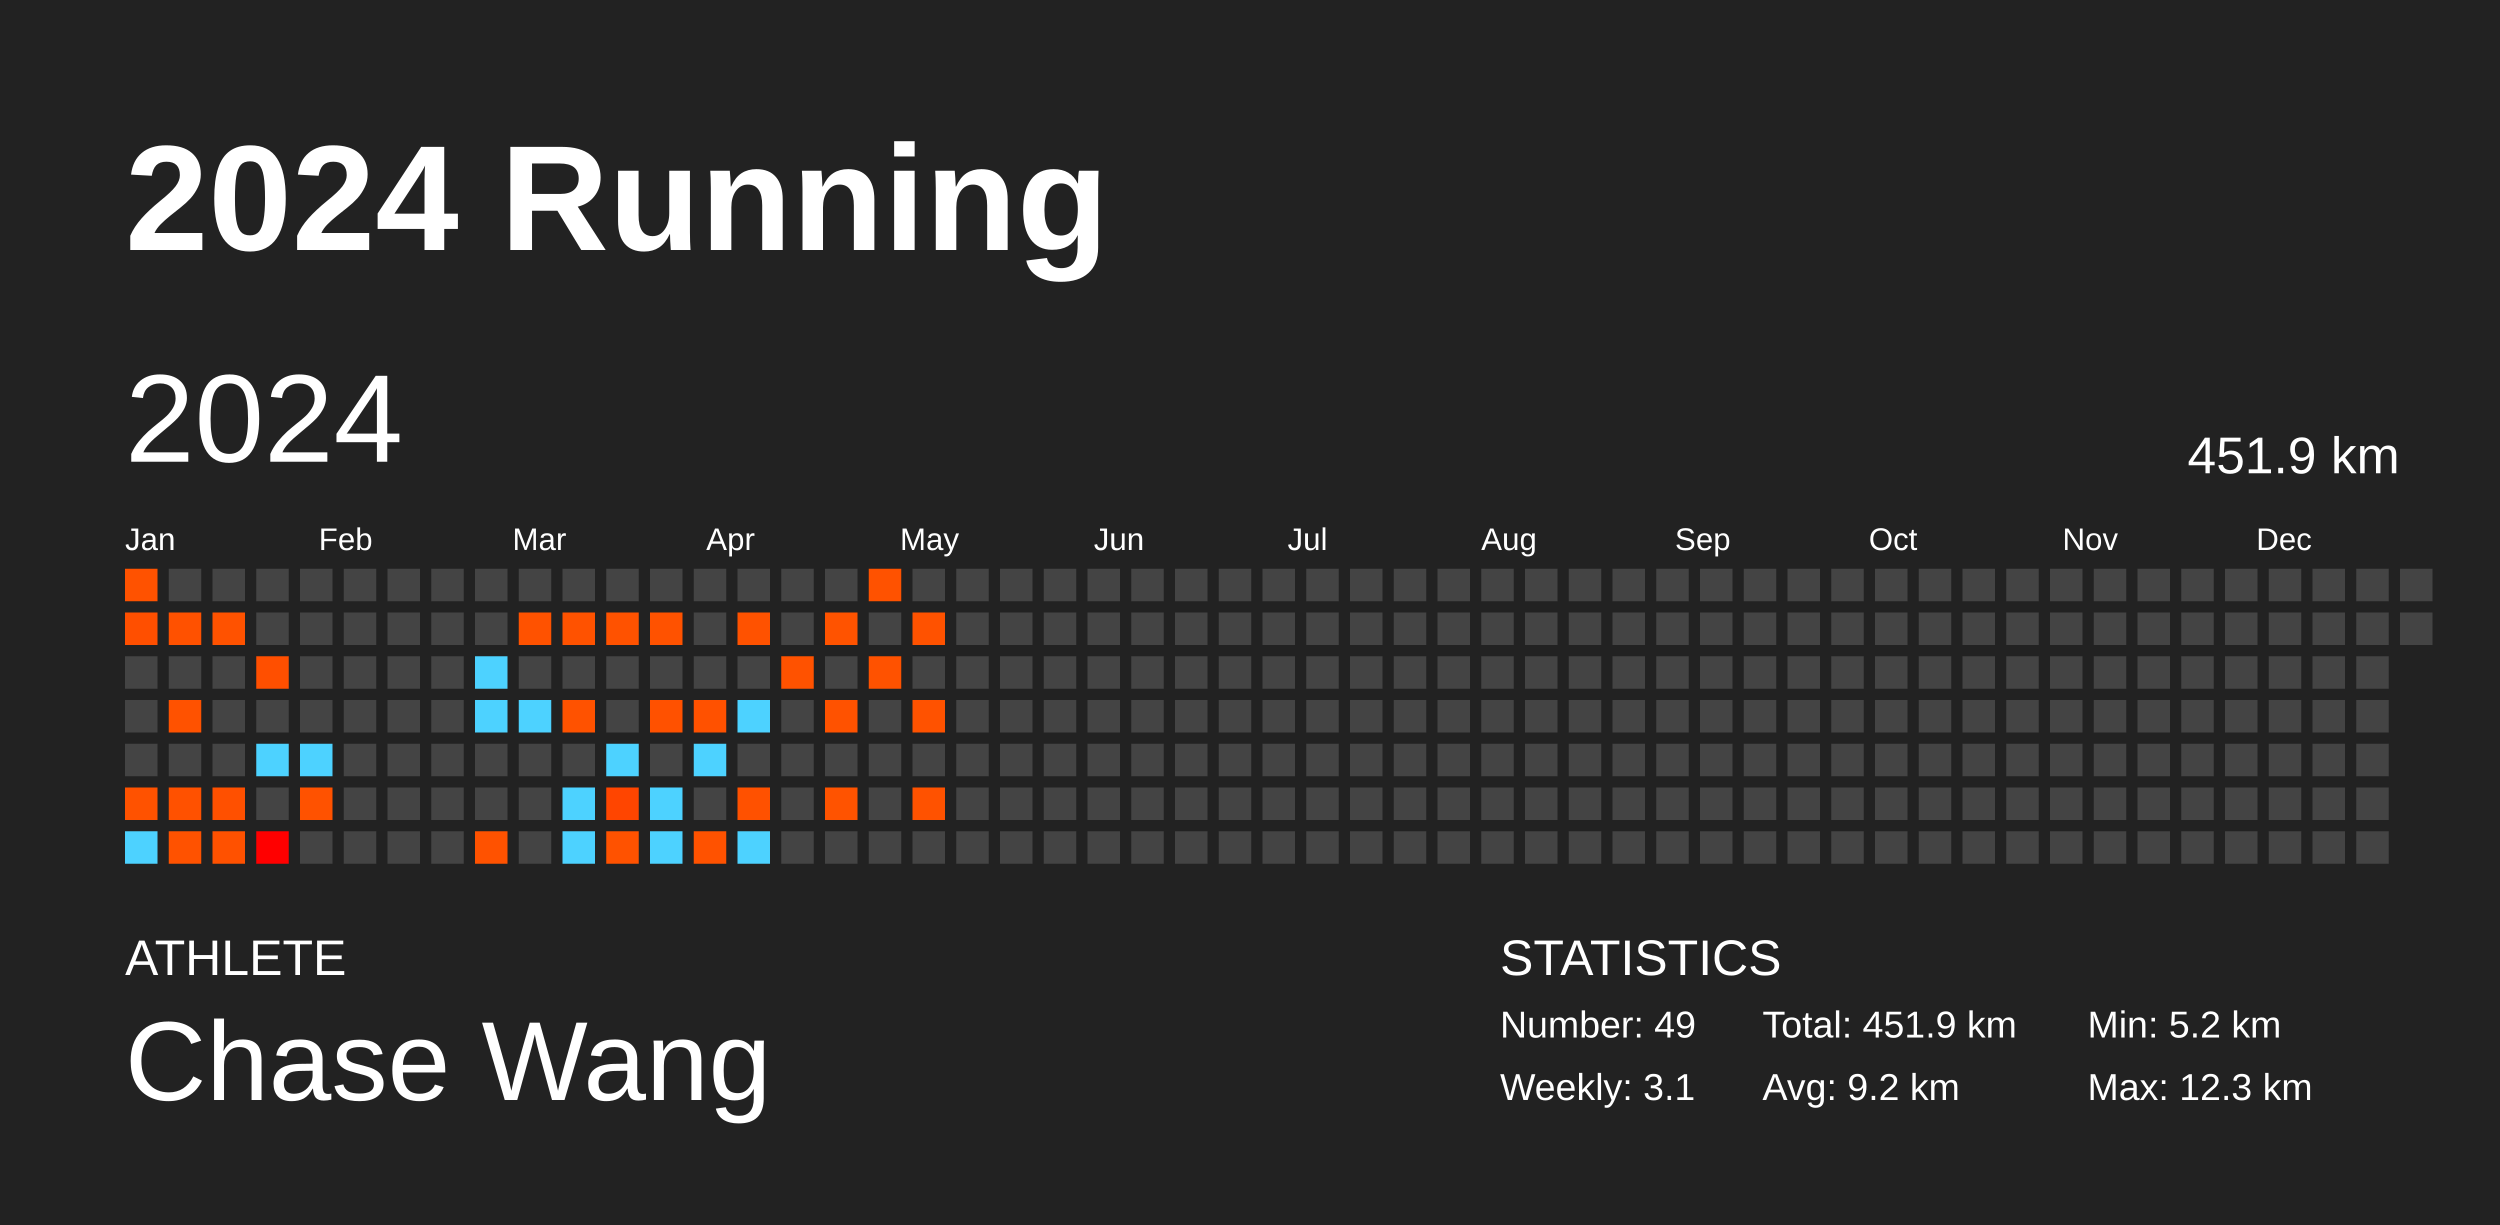
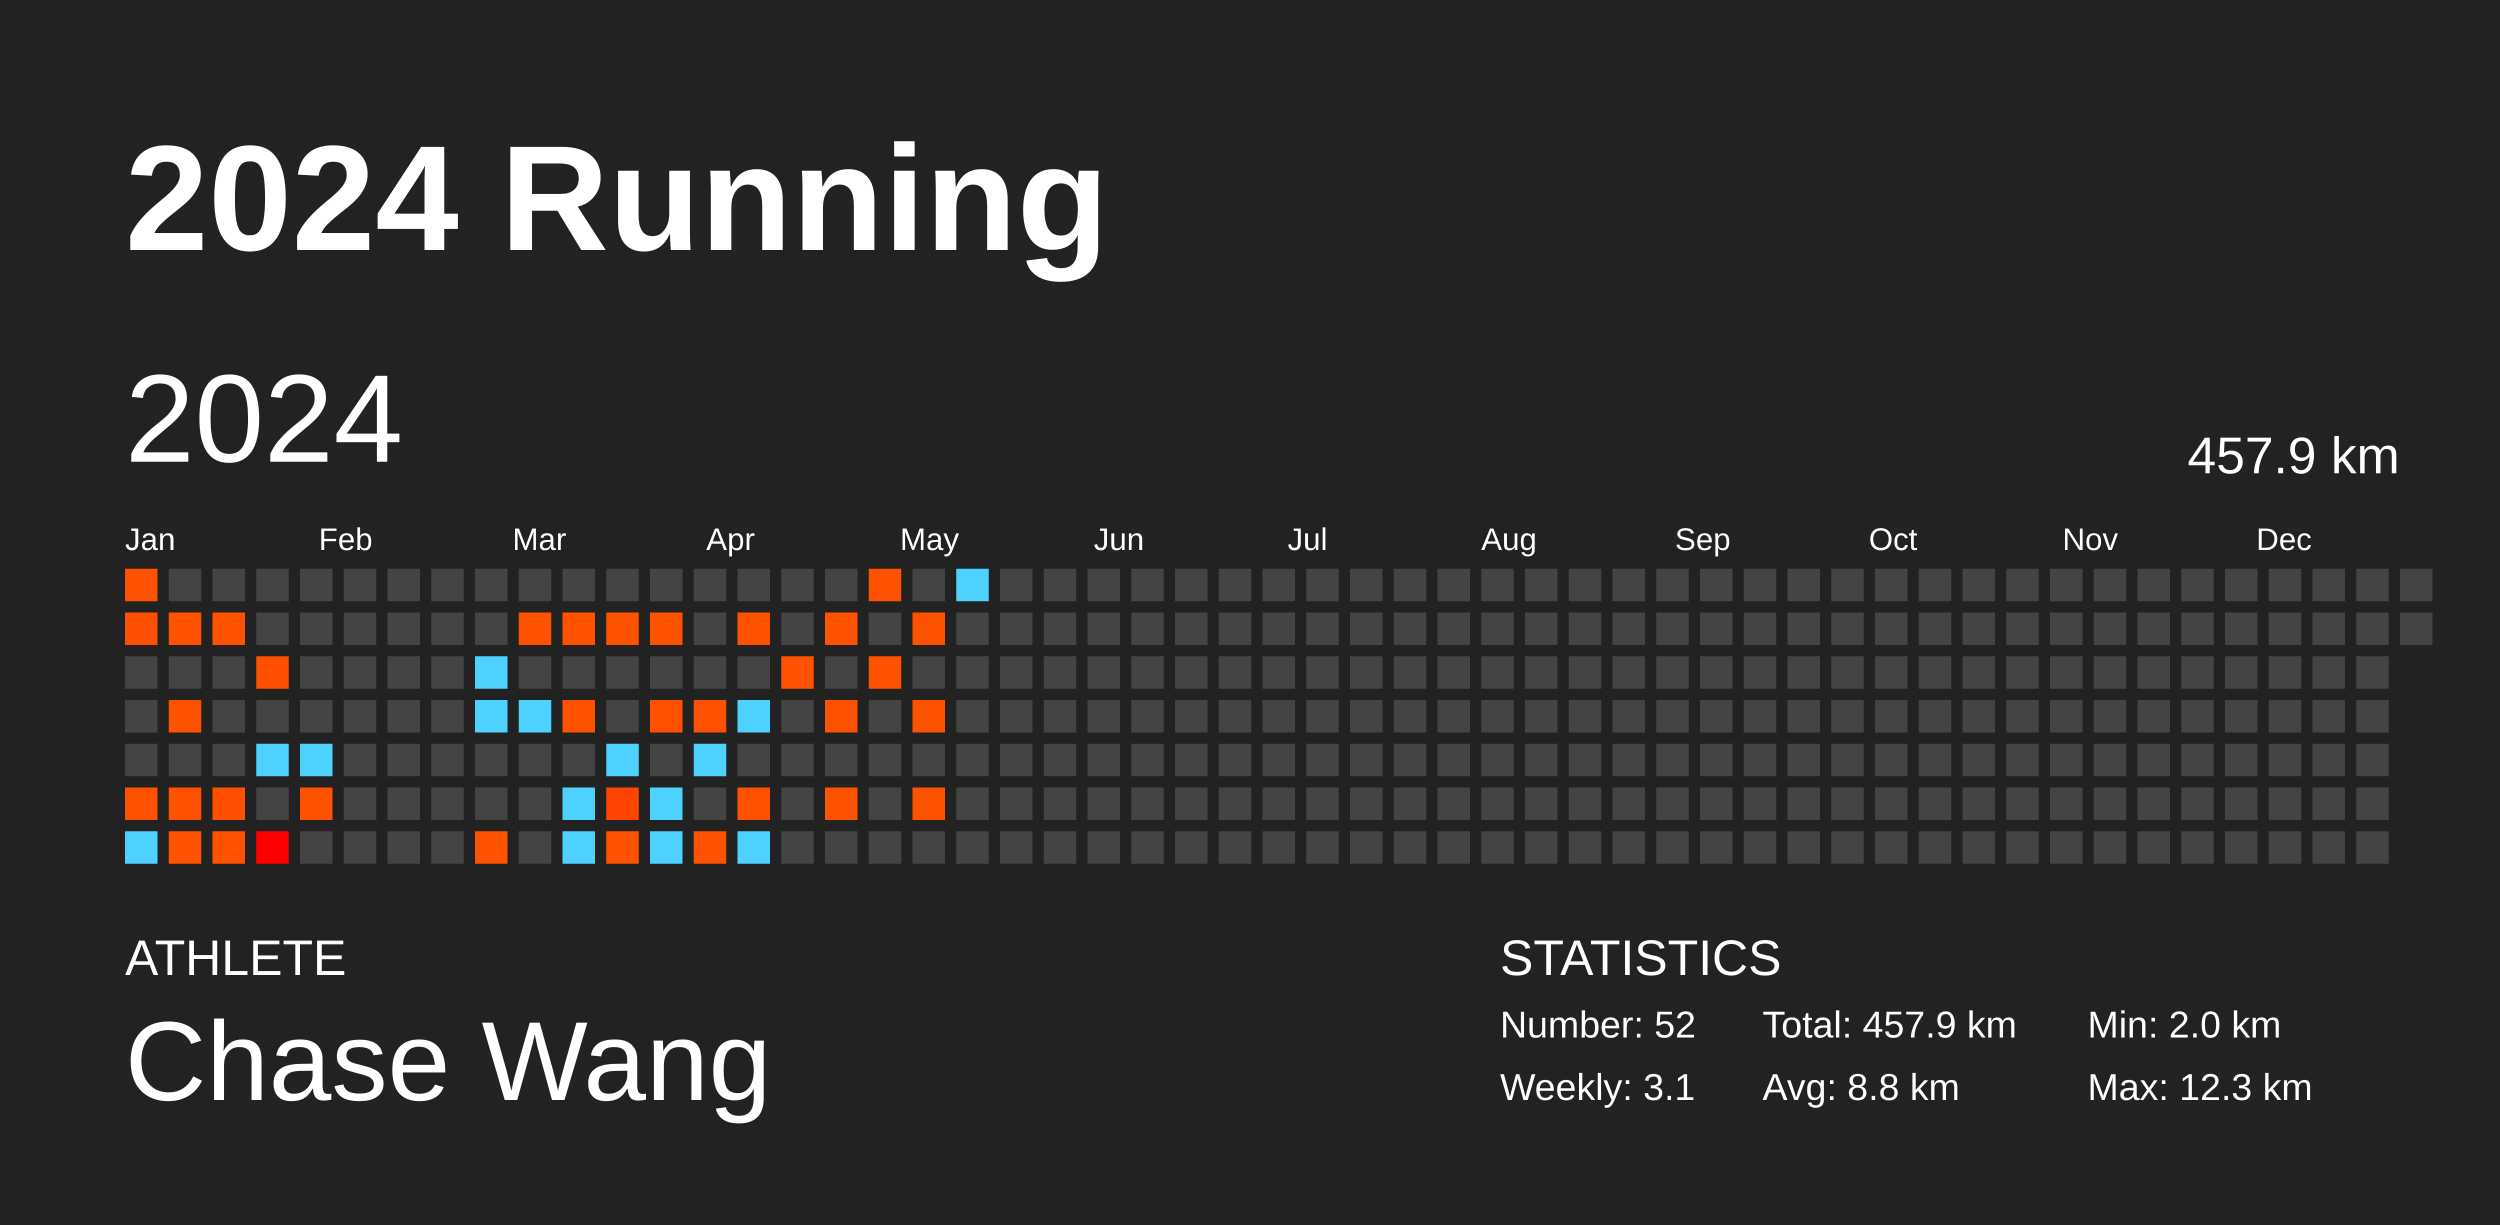
<svg xmlns="http://www.w3.org/2000/svg" baseProfile="full" height="98mm" version="1.1" viewBox="0,0,200,98" width="200mm">
  <defs />
  <rect fill="#222222" height="98" width="200" x="0" y="0" />
  <text fill="#FFFFFF" style="font-size:12px; font-family:Arial; font-weight:bold;" x="10" y="20">2024 Running</text>
  <text fill="#FFFFFF" style="font-size:4px; font-family:Arial" x="10" y="78">ATHLETE</text>
  <text fill="#FFFFFF" style="font-size:9px; font-family:Arial" x="10" y="88">Chase Wang</text>
  <text fill="#FFFFFF" style="font-size:4px; font-family:Arial" x="120" y="78">STATISTICS</text>
-   <text fill="#FFFFFF" style="font-size:3px; font-family:Arial" x="120" y="83">Number: 49</text>
+   <text fill="#FFFFFF" style="font-size:3px; font-family:Arial" x="120" y="83">Number: 52</text>
  <text fill="#FFFFFF" style="font-size:3px; font-family:Arial" x="120" y="88">Weekly: 3.1</text>
-   <text fill="#FFFFFF" style="font-size:3px; font-family:Arial" x="141" y="83">Total: 451.9 km</text>
-   <text fill="#FFFFFF" style="font-size:3px; font-family:Arial" x="141" y="88">Avg: 9.2 km</text>
-   <text fill="#FFFFFF" style="font-size:3px; font-family:Arial" x="167" y="83">Min: 5.2 km</text>
+   <text fill="#FFFFFF" style="font-size:3px; font-family:Arial" x="141" y="83">Total: 457.9 km</text>
+   <text fill="#FFFFFF" style="font-size:3px; font-family:Arial" x="141" y="88">Avg: 8.8 km</text>
+   <text fill="#FFFFFF" style="font-size:3px; font-family:Arial" x="167" y="83">Min: 2.0 km</text>
  <text fill="#FFFFFF" style="font-size:3px; font-family:Arial" x="167" y="88">Max: 12.3 km</text>
  <text dominant-baseline="hanging" fill="#FFFFFF" style="font-size:10.0px; font-family:Arial;" x="10" y="30">2024</text>
-   <text dominant-baseline="hanging" fill="#FFFFFF" style="font-size:4.125px; font-family:Arial;" x="175" y="35">451.9 km</text>
+   <text dominant-baseline="hanging" fill="#FFFFFF" style="font-size:4.125px; font-family:Arial;" x="175" y="35">457.9 km</text>
  <text fill="#FFFFFF" style="font-size:2.5px; font-family:Arial" x="10.0" y="44">Jan</text>
  <text fill="#FFFFFF" style="font-size:2.5px; font-family:Arial" x="25.5" y="44">Feb</text>
  <text fill="#FFFFFF" style="font-size:2.5px; font-family:Arial" x="41.0" y="44">Mar</text>
  <text fill="#FFFFFF" style="font-size:2.5px; font-family:Arial" x="56.5" y="44">Apr</text>
  <text fill="#FFFFFF" style="font-size:2.5px; font-family:Arial" x="72.0" y="44">May</text>
  <text fill="#FFFFFF" style="font-size:2.5px; font-family:Arial" x="87.5" y="44">Jun</text>
  <text fill="#FFFFFF" style="font-size:2.5px; font-family:Arial" x="103.0" y="44">Jul</text>
  <text fill="#FFFFFF" style="font-size:2.5px; font-family:Arial" x="118.5" y="44">Aug</text>
  <text fill="#FFFFFF" style="font-size:2.5px; font-family:Arial" x="134.0" y="44">Sep</text>
  <text fill="#FFFFFF" style="font-size:2.5px; font-family:Arial" x="149.5" y="44">Oct</text>
  <text fill="#FFFFFF" style="font-size:2.5px; font-family:Arial" x="165.0" y="44">Nov</text>
  <text fill="#FFFFFF" style="font-size:2.5px; font-family:Arial" x="180.5" y="44">Dec</text>
  <rect fill="#ff5200" height="2.6" width="2.6" x="10.0" y="45.5" />
  <rect fill="#ff4f00" height="2.6" width="2.6" x="10.0" y="49.0" />
  <rect fill="#444444" height="2.6" width="2.6" x="10.0" y="52.5" />
  <rect fill="#444444" height="2.6" width="2.6" x="10.0" y="56.0" />
  <rect fill="#444444" height="2.6" width="2.6" x="10.0" y="59.5" />
  <rect fill="#ff5200" height="2.6" width="2.6" x="10.0" y="63.0" />
  <rect fill="#4dd2ff" height="2.6" width="2.6" x="10.0" y="66.5" />
  <rect fill="#444444" height="2.6" width="2.6" x="13.5" y="45.5" />
  <rect fill="#ff5100" height="2.6" width="2.6" x="13.5" y="49.0" />
  <rect fill="#444444" height="2.6" width="2.6" x="13.5" y="52.5" />
  <rect fill="#ff5200" height="2.6" width="2.6" x="13.5" y="56.0" />
  <rect fill="#444444" height="2.6" width="2.6" x="13.5" y="59.5" />
  <rect fill="#ff5100" height="2.6" width="2.6" x="13.5" y="63.0" />
  <rect fill="#ff5200" height="2.6" width="2.6" x="13.5" y="66.5" />
  <rect fill="#444444" height="2.6" width="2.6" x="17.0" y="45.5" />
  <rect fill="#ff5200" height="2.6" width="2.6" x="17.0" y="49.0" />
  <rect fill="#444444" height="2.6" width="2.6" x="17.0" y="52.5" />
  <rect fill="#444444" height="2.6" width="2.6" x="17.0" y="56.0" />
  <rect fill="#444444" height="2.6" width="2.6" x="17.0" y="59.5" />
  <rect fill="#ff5000" height="2.6" width="2.6" x="17.0" y="63.0" />
  <rect fill="#ff5100" height="2.6" width="2.6" x="17.0" y="66.5" />
  <rect fill="#444444" height="2.6" width="2.6" x="20.5" y="45.5" />
  <rect fill="#444444" height="2.6" width="2.6" x="20.5" y="49.0" />
  <rect fill="#ff4f00" height="2.6" width="2.6" x="20.5" y="52.5" />
  <rect fill="#444444" height="2.6" width="2.6" x="20.5" y="56.0" />
  <rect fill="#4dd2ff" height="2.6" width="2.6" x="20.5" y="59.5" />
  <rect fill="#444444" height="2.6" width="2.6" x="20.5" y="63.0" />
  <rect fill="#ff0000" height="2.6" width="2.6" x="20.5" y="66.5" />
  <rect fill="#444444" height="2.6" width="2.6" x="24.0" y="45.5" />
  <rect fill="#444444" height="2.6" width="2.6" x="24.0" y="49.0" />
  <rect fill="#444444" height="2.6" width="2.6" x="24.0" y="52.5" />
  <rect fill="#444444" height="2.6" width="2.6" x="24.0" y="56.0" />
  <rect fill="#4dd2ff" height="2.6" width="2.6" x="24.0" y="59.5" />
  <rect fill="#ff5200" height="2.6" width="2.6" x="24.0" y="63.0" />
  <rect fill="#444444" height="2.6" width="2.6" x="24.0" y="66.5" />
  <rect fill="#444444" height="2.6" width="2.6" x="27.5" y="45.5" />
  <rect fill="#444444" height="2.6" width="2.6" x="27.5" y="49.0" />
  <rect fill="#444444" height="2.6" width="2.6" x="27.5" y="52.5" />
  <rect fill="#444444" height="2.6" width="2.6" x="27.5" y="56.0" />
  <rect fill="#444444" height="2.6" width="2.6" x="27.5" y="59.5" />
  <rect fill="#444444" height="2.6" width="2.6" x="27.5" y="63.0" />
  <rect fill="#444444" height="2.6" width="2.6" x="27.5" y="66.5" />
  <rect fill="#444444" height="2.6" width="2.6" x="31.0" y="45.5" />
  <rect fill="#444444" height="2.6" width="2.6" x="31.0" y="49.0" />
  <rect fill="#444444" height="2.6" width="2.6" x="31.0" y="52.5" />
  <rect fill="#444444" height="2.6" width="2.6" x="31.0" y="56.0" />
  <rect fill="#444444" height="2.6" width="2.6" x="31.0" y="59.5" />
  <rect fill="#444444" height="2.6" width="2.6" x="31.0" y="63.0" />
  <rect fill="#444444" height="2.6" width="2.6" x="31.0" y="66.5" />
  <rect fill="#444444" height="2.6" width="2.6" x="34.5" y="45.5" />
  <rect fill="#444444" height="2.6" width="2.6" x="34.5" y="49.0" />
  <rect fill="#444444" height="2.6" width="2.6" x="34.5" y="52.5" />
  <rect fill="#444444" height="2.6" width="2.6" x="34.5" y="56.0" />
  <rect fill="#444444" height="2.6" width="2.6" x="34.5" y="59.5" />
  <rect fill="#444444" height="2.6" width="2.6" x="34.5" y="63.0" />
  <rect fill="#444444" height="2.6" width="2.6" x="34.5" y="66.5" />
  <rect fill="#444444" height="2.6" width="2.6" x="38.0" y="45.5" />
  <rect fill="#444444" height="2.6" width="2.6" x="38.0" y="49.0" />
  <rect fill="#4dd2ff" height="2.6" width="2.6" x="38.0" y="52.5" />
  <rect fill="#4dd2ff" height="2.6" width="2.6" x="38.0" y="56.0" />
  <rect fill="#444444" height="2.6" width="2.6" x="38.0" y="59.5" />
  <rect fill="#444444" height="2.6" width="2.6" x="38.0" y="63.0" />
  <rect fill="#ff5200" height="2.6" width="2.6" x="38.0" y="66.5" />
  <rect fill="#444444" height="2.6" width="2.6" x="41.5" y="45.5" />
  <rect fill="#ff5200" height="2.6" width="2.6" x="41.5" y="49.0" />
  <rect fill="#444444" height="2.6" width="2.6" x="41.5" y="52.5" />
  <rect fill="#4dd2ff" height="2.6" width="2.6" x="41.5" y="56.0" />
  <rect fill="#444444" height="2.6" width="2.6" x="41.5" y="59.5" />
  <rect fill="#444444" height="2.6" width="2.6" x="41.5" y="63.0" />
  <rect fill="#444444" height="2.6" width="2.6" x="41.5" y="66.5" />
  <rect fill="#444444" height="2.6" width="2.6" x="45.0" y="45.5" />
  <rect fill="#ff5200" height="2.6" width="2.6" x="45.0" y="49.0" />
  <rect fill="#444444" height="2.6" width="2.6" x="45.0" y="52.5" />
  <rect fill="#ff5200" height="2.6" width="2.6" x="45.0" y="56.0" />
  <rect fill="#444444" height="2.6" width="2.6" x="45.0" y="59.5" />
  <rect fill="#4dd2ff" height="2.6" width="2.6" x="45.0" y="63.0" />
  <rect fill="#4dd2ff" height="2.6" width="2.6" x="45.0" y="66.5" />
  <rect fill="#444444" height="2.6" width="2.6" x="48.5" y="45.5" />
  <rect fill="#ff5200" height="2.6" width="2.6" x="48.5" y="49.0" />
  <rect fill="#444444" height="2.6" width="2.6" x="48.5" y="52.5" />
  <rect fill="#444444" height="2.6" width="2.6" x="48.5" y="56.0" />
  <rect fill="#4dd2ff" height="2.6" width="2.6" x="48.5" y="59.5" />
  <rect fill="#ff4500" height="2.6" width="2.6" x="48.5" y="63.0" />
  <rect fill="#ff5200" height="2.6" width="2.6" x="48.5" y="66.5" />
  <rect fill="#444444" height="2.6" width="2.6" x="52.0" y="45.5" />
  <rect fill="#ff5200" height="2.6" width="2.6" x="52.0" y="49.0" />
  <rect fill="#444444" height="2.6" width="2.6" x="52.0" y="52.5" />
  <rect fill="#ff5100" height="2.6" width="2.6" x="52.0" y="56.0" />
  <rect fill="#444444" height="2.6" width="2.6" x="52.0" y="59.5" />
  <rect fill="#4dd2ff" height="2.6" width="2.6" x="52.0" y="63.0" />
  <rect fill="#4dd2ff" height="2.6" width="2.6" x="52.0" y="66.5" />
  <rect fill="#444444" height="2.6" width="2.6" x="55.5" y="45.5" />
  <rect fill="#444444" height="2.6" width="2.6" x="55.5" y="49.0" />
  <rect fill="#444444" height="2.6" width="2.6" x="55.5" y="52.5" />
  <rect fill="#ff5100" height="2.6" width="2.6" x="55.5" y="56.0" />
  <rect fill="#4dd2ff" height="2.6" width="2.6" x="55.5" y="59.5" />
  <rect fill="#444444" height="2.6" width="2.6" x="55.5" y="63.0" />
  <rect fill="#ff5200" height="2.6" width="2.6" x="55.5" y="66.5" />
  <rect fill="#444444" height="2.6" width="2.6" x="59.0" y="45.5" />
  <rect fill="#ff5200" height="2.6" width="2.6" x="59.0" y="49.0" />
  <rect fill="#444444" height="2.6" width="2.6" x="59.0" y="52.5" />
  <rect fill="#4dd2ff" height="2.6" width="2.6" x="59.0" y="56.0" />
  <rect fill="#444444" height="2.6" width="2.6" x="59.0" y="59.5" />
  <rect fill="#ff5100" height="2.6" width="2.6" x="59.0" y="63.0" />
  <rect fill="#4dd2ff" height="2.6" width="2.6" x="59.0" y="66.5" />
  <rect fill="#444444" height="2.6" width="2.6" x="62.5" y="45.5" />
  <rect fill="#444444" height="2.6" width="2.6" x="62.5" y="49.0" />
  <rect fill="#ff5200" height="2.6" width="2.6" x="62.5" y="52.5" />
  <rect fill="#444444" height="2.6" width="2.6" x="62.5" y="56.0" />
  <rect fill="#444444" height="2.6" width="2.6" x="62.5" y="59.5" />
  <rect fill="#444444" height="2.6" width="2.6" x="62.5" y="63.0" />
  <rect fill="#444444" height="2.6" width="2.6" x="62.5" y="66.5" />
  <rect fill="#444444" height="2.6" width="2.6" x="66.0" y="45.5" />
  <rect fill="#ff5300" height="2.6" width="2.6" x="66.0" y="49.0" />
  <rect fill="#444444" height="2.6" width="2.6" x="66.0" y="52.5" />
  <rect fill="#ff5200" height="2.6" width="2.6" x="66.0" y="56.0" />
  <rect fill="#444444" height="2.6" width="2.6" x="66.0" y="59.5" />
  <rect fill="#ff5300" height="2.6" width="2.6" x="66.0" y="63.0" />
  <rect fill="#444444" height="2.6" width="2.6" x="66.0" y="66.5" />
  <rect fill="#ff5200" height="2.6" width="2.6" x="69.5" y="45.5" />
  <rect fill="#444444" height="2.6" width="2.6" x="69.5" y="49.0" />
  <rect fill="#ff5200" height="2.6" width="2.6" x="69.5" y="52.5" />
  <rect fill="#444444" height="2.6" width="2.6" x="69.5" y="56.0" />
  <rect fill="#444444" height="2.6" width="2.6" x="69.5" y="59.5" />
  <rect fill="#444444" height="2.6" width="2.6" x="69.5" y="63.0" />
  <rect fill="#444444" height="2.6" width="2.6" x="69.5" y="66.5" />
  <rect fill="#444444" height="2.6" width="2.6" x="73.0" y="45.5" />
  <rect fill="#ff5200" height="2.6" width="2.6" x="73.0" y="49.0" />
  <rect fill="#444444" height="2.6" width="2.6" x="73.0" y="52.5" />
  <rect fill="#ff5200" height="2.6" width="2.6" x="73.0" y="56.0" />
  <rect fill="#444444" height="2.6" width="2.6" x="73.0" y="59.5" />
  <rect fill="#ff5200" height="2.6" width="2.6" x="73.0" y="63.0" />
  <rect fill="#444444" height="2.6" width="2.6" x="73.0" y="66.5" />
-   <rect fill="#444444" height="2.6" width="2.6" x="76.5" y="45.5" />
+   <rect fill="#4dd2ff" height="2.6" width="2.6" x="76.5" y="45.5" />
  <rect fill="#444444" height="2.6" width="2.6" x="76.5" y="49.0" />
  <rect fill="#444444" height="2.6" width="2.6" x="76.5" y="52.5" />
  <rect fill="#444444" height="2.6" width="2.6" x="76.5" y="56.0" />
  <rect fill="#444444" height="2.6" width="2.6" x="76.5" y="59.5" />
  <rect fill="#444444" height="2.6" width="2.6" x="76.5" y="63.0" />
  <rect fill="#444444" height="2.6" width="2.6" x="76.5" y="66.5" />
  <rect fill="#444444" height="2.6" width="2.6" x="80.0" y="45.5" />
  <rect fill="#444444" height="2.6" width="2.6" x="80.0" y="49.0" />
  <rect fill="#444444" height="2.6" width="2.6" x="80.0" y="52.5" />
  <rect fill="#444444" height="2.6" width="2.6" x="80.0" y="56.0" />
  <rect fill="#444444" height="2.6" width="2.6" x="80.0" y="59.5" />
  <rect fill="#444444" height="2.6" width="2.6" x="80.0" y="63.0" />
  <rect fill="#444444" height="2.6" width="2.6" x="80.0" y="66.5" />
  <rect fill="#444444" height="2.6" width="2.6" x="83.5" y="45.5" />
  <rect fill="#444444" height="2.6" width="2.6" x="83.5" y="49.0" />
  <rect fill="#444444" height="2.6" width="2.6" x="83.5" y="52.5" />
  <rect fill="#444444" height="2.6" width="2.6" x="83.5" y="56.0" />
  <rect fill="#444444" height="2.6" width="2.6" x="83.5" y="59.5" />
  <rect fill="#444444" height="2.6" width="2.6" x="83.5" y="63.0" />
  <rect fill="#444444" height="2.6" width="2.6" x="83.5" y="66.5" />
  <rect fill="#444444" height="2.6" width="2.6" x="87.0" y="45.5" />
  <rect fill="#444444" height="2.6" width="2.6" x="87.0" y="49.0" />
  <rect fill="#444444" height="2.6" width="2.6" x="87.0" y="52.5" />
  <rect fill="#444444" height="2.6" width="2.6" x="87.0" y="56.0" />
  <rect fill="#444444" height="2.6" width="2.6" x="87.0" y="59.5" />
  <rect fill="#444444" height="2.6" width="2.6" x="87.0" y="63.0" />
  <rect fill="#444444" height="2.6" width="2.6" x="87.0" y="66.5" />
  <rect fill="#444444" height="2.6" width="2.6" x="90.5" y="45.5" />
  <rect fill="#444444" height="2.6" width="2.6" x="90.5" y="49.0" />
  <rect fill="#444444" height="2.6" width="2.6" x="90.5" y="52.5" />
  <rect fill="#444444" height="2.6" width="2.6" x="90.5" y="56.0" />
  <rect fill="#444444" height="2.6" width="2.6" x="90.5" y="59.5" />
  <rect fill="#444444" height="2.6" width="2.6" x="90.5" y="63.0" />
  <rect fill="#444444" height="2.6" width="2.6" x="90.5" y="66.5" />
  <rect fill="#444444" height="2.6" width="2.6" x="94.0" y="45.5" />
  <rect fill="#444444" height="2.6" width="2.6" x="94.0" y="49.0" />
  <rect fill="#444444" height="2.6" width="2.6" x="94.0" y="52.5" />
  <rect fill="#444444" height="2.6" width="2.6" x="94.0" y="56.0" />
  <rect fill="#444444" height="2.6" width="2.6" x="94.0" y="59.5" />
  <rect fill="#444444" height="2.6" width="2.6" x="94.0" y="63.0" />
  <rect fill="#444444" height="2.6" width="2.6" x="94.0" y="66.5" />
  <rect fill="#444444" height="2.6" width="2.6" x="97.5" y="45.5" />
  <rect fill="#444444" height="2.6" width="2.6" x="97.5" y="49.0" />
  <rect fill="#444444" height="2.6" width="2.6" x="97.5" y="52.5" />
  <rect fill="#444444" height="2.6" width="2.6" x="97.5" y="56.0" />
  <rect fill="#444444" height="2.6" width="2.6" x="97.5" y="59.5" />
  <rect fill="#444444" height="2.6" width="2.6" x="97.5" y="63.0" />
  <rect fill="#444444" height="2.6" width="2.6" x="97.5" y="66.5" />
  <rect fill="#444444" height="2.6" width="2.6" x="101.0" y="45.5" />
  <rect fill="#444444" height="2.6" width="2.6" x="101.0" y="49.0" />
  <rect fill="#444444" height="2.6" width="2.6" x="101.0" y="52.5" />
  <rect fill="#444444" height="2.6" width="2.6" x="101.0" y="56.0" />
  <rect fill="#444444" height="2.6" width="2.6" x="101.0" y="59.5" />
  <rect fill="#444444" height="2.6" width="2.6" x="101.0" y="63.0" />
  <rect fill="#444444" height="2.6" width="2.6" x="101.0" y="66.5" />
  <rect fill="#444444" height="2.6" width="2.6" x="104.5" y="45.5" />
  <rect fill="#444444" height="2.6" width="2.6" x="104.5" y="49.0" />
  <rect fill="#444444" height="2.6" width="2.6" x="104.5" y="52.5" />
  <rect fill="#444444" height="2.6" width="2.6" x="104.5" y="56.0" />
  <rect fill="#444444" height="2.6" width="2.6" x="104.5" y="59.5" />
  <rect fill="#444444" height="2.6" width="2.6" x="104.5" y="63.0" />
  <rect fill="#444444" height="2.6" width="2.6" x="104.5" y="66.5" />
  <rect fill="#444444" height="2.6" width="2.6" x="108.0" y="45.5" />
  <rect fill="#444444" height="2.6" width="2.6" x="108.0" y="49.0" />
  <rect fill="#444444" height="2.6" width="2.6" x="108.0" y="52.5" />
  <rect fill="#444444" height="2.6" width="2.6" x="108.0" y="56.0" />
  <rect fill="#444444" height="2.6" width="2.6" x="108.0" y="59.5" />
  <rect fill="#444444" height="2.6" width="2.6" x="108.0" y="63.0" />
  <rect fill="#444444" height="2.6" width="2.6" x="108.0" y="66.5" />
  <rect fill="#444444" height="2.6" width="2.6" x="111.5" y="45.5" />
  <rect fill="#444444" height="2.6" width="2.6" x="111.5" y="49.0" />
  <rect fill="#444444" height="2.6" width="2.6" x="111.5" y="52.5" />
  <rect fill="#444444" height="2.6" width="2.6" x="111.5" y="56.0" />
  <rect fill="#444444" height="2.6" width="2.6" x="111.5" y="59.5" />
  <rect fill="#444444" height="2.6" width="2.6" x="111.5" y="63.0" />
  <rect fill="#444444" height="2.6" width="2.6" x="111.5" y="66.5" />
  <rect fill="#444444" height="2.6" width="2.6" x="115.0" y="45.5" />
  <rect fill="#444444" height="2.6" width="2.6" x="115.0" y="49.0" />
  <rect fill="#444444" height="2.6" width="2.6" x="115.0" y="52.5" />
  <rect fill="#444444" height="2.6" width="2.6" x="115.0" y="56.0" />
  <rect fill="#444444" height="2.6" width="2.6" x="115.0" y="59.5" />
  <rect fill="#444444" height="2.6" width="2.6" x="115.0" y="63.0" />
  <rect fill="#444444" height="2.6" width="2.6" x="115.0" y="66.5" />
  <rect fill="#444444" height="2.6" width="2.6" x="118.5" y="45.5" />
  <rect fill="#444444" height="2.6" width="2.6" x="118.5" y="49.0" />
  <rect fill="#444444" height="2.6" width="2.6" x="118.5" y="52.5" />
  <rect fill="#444444" height="2.6" width="2.6" x="118.5" y="56.0" />
  <rect fill="#444444" height="2.6" width="2.6" x="118.5" y="59.5" />
  <rect fill="#444444" height="2.6" width="2.6" x="118.5" y="63.0" />
  <rect fill="#444444" height="2.6" width="2.6" x="118.5" y="66.5" />
  <rect fill="#444444" height="2.6" width="2.6" x="122.0" y="45.5" />
  <rect fill="#444444" height="2.6" width="2.6" x="122.0" y="49.0" />
  <rect fill="#444444" height="2.6" width="2.6" x="122.0" y="52.5" />
  <rect fill="#444444" height="2.6" width="2.6" x="122.0" y="56.0" />
  <rect fill="#444444" height="2.6" width="2.6" x="122.0" y="59.5" />
  <rect fill="#444444" height="2.6" width="2.6" x="122.0" y="63.0" />
  <rect fill="#444444" height="2.6" width="2.6" x="122.0" y="66.5" />
  <rect fill="#444444" height="2.6" width="2.6" x="125.5" y="45.5" />
  <rect fill="#444444" height="2.6" width="2.6" x="125.5" y="49.0" />
  <rect fill="#444444" height="2.6" width="2.6" x="125.5" y="52.5" />
  <rect fill="#444444" height="2.6" width="2.6" x="125.5" y="56.0" />
  <rect fill="#444444" height="2.6" width="2.6" x="125.5" y="59.5" />
  <rect fill="#444444" height="2.6" width="2.6" x="125.5" y="63.0" />
  <rect fill="#444444" height="2.6" width="2.6" x="125.5" y="66.5" />
  <rect fill="#444444" height="2.6" width="2.6" x="129.0" y="45.5" />
  <rect fill="#444444" height="2.6" width="2.6" x="129.0" y="49.0" />
  <rect fill="#444444" height="2.6" width="2.6" x="129.0" y="52.5" />
  <rect fill="#444444" height="2.6" width="2.6" x="129.0" y="56.0" />
  <rect fill="#444444" height="2.6" width="2.6" x="129.0" y="59.5" />
  <rect fill="#444444" height="2.6" width="2.6" x="129.0" y="63.0" />
  <rect fill="#444444" height="2.6" width="2.6" x="129.0" y="66.5" />
  <rect fill="#444444" height="2.6" width="2.6" x="132.5" y="45.5" />
  <rect fill="#444444" height="2.6" width="2.6" x="132.5" y="49.0" />
  <rect fill="#444444" height="2.6" width="2.6" x="132.5" y="52.5" />
  <rect fill="#444444" height="2.6" width="2.6" x="132.5" y="56.0" />
  <rect fill="#444444" height="2.6" width="2.6" x="132.5" y="59.5" />
  <rect fill="#444444" height="2.6" width="2.6" x="132.5" y="63.0" />
  <rect fill="#444444" height="2.6" width="2.6" x="132.5" y="66.5" />
  <rect fill="#444444" height="2.6" width="2.6" x="136.0" y="45.5" />
  <rect fill="#444444" height="2.6" width="2.6" x="136.0" y="49.0" />
  <rect fill="#444444" height="2.6" width="2.6" x="136.0" y="52.5" />
  <rect fill="#444444" height="2.6" width="2.6" x="136.0" y="56.0" />
  <rect fill="#444444" height="2.6" width="2.6" x="136.0" y="59.5" />
  <rect fill="#444444" height="2.6" width="2.6" x="136.0" y="63.0" />
  <rect fill="#444444" height="2.6" width="2.6" x="136.0" y="66.5" />
  <rect fill="#444444" height="2.6" width="2.6" x="139.5" y="45.5" />
  <rect fill="#444444" height="2.6" width="2.6" x="139.5" y="49.0" />
  <rect fill="#444444" height="2.6" width="2.6" x="139.5" y="52.5" />
  <rect fill="#444444" height="2.6" width="2.6" x="139.5" y="56.0" />
  <rect fill="#444444" height="2.6" width="2.6" x="139.5" y="59.5" />
  <rect fill="#444444" height="2.6" width="2.6" x="139.5" y="63.0" />
  <rect fill="#444444" height="2.6" width="2.6" x="139.5" y="66.5" />
  <rect fill="#444444" height="2.6" width="2.6" x="143.0" y="45.5" />
  <rect fill="#444444" height="2.6" width="2.6" x="143.0" y="49.0" />
  <rect fill="#444444" height="2.6" width="2.6" x="143.0" y="52.5" />
  <rect fill="#444444" height="2.6" width="2.6" x="143.0" y="56.0" />
  <rect fill="#444444" height="2.6" width="2.6" x="143.0" y="59.5" />
  <rect fill="#444444" height="2.6" width="2.6" x="143.0" y="63.0" />
  <rect fill="#444444" height="2.6" width="2.6" x="143.0" y="66.5" />
  <rect fill="#444444" height="2.6" width="2.6" x="146.5" y="45.5" />
  <rect fill="#444444" height="2.6" width="2.6" x="146.5" y="49.0" />
  <rect fill="#444444" height="2.6" width="2.6" x="146.5" y="52.5" />
  <rect fill="#444444" height="2.6" width="2.6" x="146.5" y="56.0" />
  <rect fill="#444444" height="2.6" width="2.6" x="146.5" y="59.5" />
  <rect fill="#444444" height="2.6" width="2.6" x="146.5" y="63.0" />
  <rect fill="#444444" height="2.6" width="2.6" x="146.5" y="66.5" />
  <rect fill="#444444" height="2.6" width="2.6" x="150.0" y="45.5" />
  <rect fill="#444444" height="2.6" width="2.6" x="150.0" y="49.0" />
  <rect fill="#444444" height="2.6" width="2.6" x="150.0" y="52.5" />
  <rect fill="#444444" height="2.6" width="2.6" x="150.0" y="56.0" />
  <rect fill="#444444" height="2.6" width="2.6" x="150.0" y="59.5" />
  <rect fill="#444444" height="2.6" width="2.6" x="150.0" y="63.0" />
  <rect fill="#444444" height="2.6" width="2.6" x="150.0" y="66.5" />
  <rect fill="#444444" height="2.6" width="2.6" x="153.5" y="45.5" />
  <rect fill="#444444" height="2.6" width="2.6" x="153.5" y="49.0" />
  <rect fill="#444444" height="2.6" width="2.6" x="153.5" y="52.5" />
  <rect fill="#444444" height="2.6" width="2.6" x="153.5" y="56.0" />
  <rect fill="#444444" height="2.6" width="2.6" x="153.5" y="59.5" />
  <rect fill="#444444" height="2.6" width="2.6" x="153.5" y="63.0" />
  <rect fill="#444444" height="2.6" width="2.6" x="153.5" y="66.5" />
  <rect fill="#444444" height="2.6" width="2.6" x="157.0" y="45.5" />
  <rect fill="#444444" height="2.6" width="2.6" x="157.0" y="49.0" />
  <rect fill="#444444" height="2.6" width="2.6" x="157.0" y="52.5" />
  <rect fill="#444444" height="2.6" width="2.6" x="157.0" y="56.0" />
  <rect fill="#444444" height="2.6" width="2.6" x="157.0" y="59.5" />
  <rect fill="#444444" height="2.6" width="2.6" x="157.0" y="63.0" />
  <rect fill="#444444" height="2.6" width="2.6" x="157.0" y="66.5" />
  <rect fill="#444444" height="2.6" width="2.6" x="160.5" y="45.5" />
  <rect fill="#444444" height="2.6" width="2.6" x="160.5" y="49.0" />
  <rect fill="#444444" height="2.6" width="2.6" x="160.5" y="52.5" />
  <rect fill="#444444" height="2.6" width="2.6" x="160.5" y="56.0" />
  <rect fill="#444444" height="2.6" width="2.6" x="160.5" y="59.5" />
  <rect fill="#444444" height="2.6" width="2.6" x="160.5" y="63.0" />
  <rect fill="#444444" height="2.6" width="2.6" x="160.5" y="66.5" />
  <rect fill="#444444" height="2.6" width="2.6" x="164.0" y="45.5" />
  <rect fill="#444444" height="2.6" width="2.6" x="164.0" y="49.0" />
  <rect fill="#444444" height="2.6" width="2.6" x="164.0" y="52.5" />
  <rect fill="#444444" height="2.6" width="2.6" x="164.0" y="56.0" />
  <rect fill="#444444" height="2.6" width="2.6" x="164.0" y="59.5" />
  <rect fill="#444444" height="2.6" width="2.6" x="164.0" y="63.0" />
  <rect fill="#444444" height="2.6" width="2.6" x="164.0" y="66.5" />
  <rect fill="#444444" height="2.6" width="2.6" x="167.5" y="45.5" />
  <rect fill="#444444" height="2.6" width="2.6" x="167.5" y="49.0" />
  <rect fill="#444444" height="2.6" width="2.6" x="167.5" y="52.5" />
  <rect fill="#444444" height="2.6" width="2.6" x="167.5" y="56.0" />
  <rect fill="#444444" height="2.6" width="2.6" x="167.5" y="59.5" />
  <rect fill="#444444" height="2.6" width="2.6" x="167.5" y="63.0" />
  <rect fill="#444444" height="2.6" width="2.6" x="167.5" y="66.5" />
  <rect fill="#444444" height="2.6" width="2.6" x="171.0" y="45.5" />
  <rect fill="#444444" height="2.6" width="2.6" x="171.0" y="49.0" />
  <rect fill="#444444" height="2.6" width="2.6" x="171.0" y="52.5" />
  <rect fill="#444444" height="2.6" width="2.6" x="171.0" y="56.0" />
  <rect fill="#444444" height="2.6" width="2.6" x="171.0" y="59.5" />
  <rect fill="#444444" height="2.6" width="2.6" x="171.0" y="63.0" />
  <rect fill="#444444" height="2.6" width="2.6" x="171.0" y="66.5" />
  <rect fill="#444444" height="2.6" width="2.6" x="174.5" y="45.5" />
  <rect fill="#444444" height="2.6" width="2.6" x="174.5" y="49.0" />
  <rect fill="#444444" height="2.6" width="2.6" x="174.5" y="52.5" />
  <rect fill="#444444" height="2.6" width="2.6" x="174.5" y="56.0" />
  <rect fill="#444444" height="2.6" width="2.6" x="174.5" y="59.5" />
  <rect fill="#444444" height="2.6" width="2.6" x="174.5" y="63.0" />
  <rect fill="#444444" height="2.6" width="2.6" x="174.5" y="66.5" />
  <rect fill="#444444" height="2.6" width="2.6" x="178.0" y="45.5" />
  <rect fill="#444444" height="2.6" width="2.6" x="178.0" y="49.0" />
  <rect fill="#444444" height="2.6" width="2.6" x="178.0" y="52.5" />
  <rect fill="#444444" height="2.6" width="2.6" x="178.0" y="56.0" />
  <rect fill="#444444" height="2.6" width="2.6" x="178.0" y="59.5" />
  <rect fill="#444444" height="2.6" width="2.6" x="178.0" y="63.0" />
  <rect fill="#444444" height="2.6" width="2.6" x="178.0" y="66.5" />
  <rect fill="#444444" height="2.6" width="2.6" x="181.5" y="45.5" />
  <rect fill="#444444" height="2.6" width="2.6" x="181.5" y="49.0" />
  <rect fill="#444444" height="2.6" width="2.6" x="181.5" y="52.5" />
  <rect fill="#444444" height="2.6" width="2.6" x="181.5" y="56.0" />
  <rect fill="#444444" height="2.6" width="2.6" x="181.5" y="59.5" />
  <rect fill="#444444" height="2.6" width="2.6" x="181.5" y="63.0" />
  <rect fill="#444444" height="2.6" width="2.6" x="181.5" y="66.5" />
  <rect fill="#444444" height="2.6" width="2.6" x="185.0" y="45.5" />
  <rect fill="#444444" height="2.6" width="2.6" x="185.0" y="49.0" />
  <rect fill="#444444" height="2.6" width="2.6" x="185.0" y="52.5" />
  <rect fill="#444444" height="2.6" width="2.6" x="185.0" y="56.0" />
  <rect fill="#444444" height="2.6" width="2.6" x="185.0" y="59.5" />
  <rect fill="#444444" height="2.6" width="2.6" x="185.0" y="63.0" />
  <rect fill="#444444" height="2.6" width="2.6" x="185.0" y="66.5" />
  <rect fill="#444444" height="2.6" width="2.6" x="188.5" y="45.5" />
  <rect fill="#444444" height="2.6" width="2.6" x="188.5" y="49.0" />
  <rect fill="#444444" height="2.6" width="2.6" x="188.5" y="52.5" />
  <rect fill="#444444" height="2.6" width="2.6" x="188.5" y="56.0" />
  <rect fill="#444444" height="2.6" width="2.6" x="188.5" y="59.5" />
  <rect fill="#444444" height="2.6" width="2.6" x="188.5" y="63.0" />
  <rect fill="#444444" height="2.6" width="2.6" x="188.5" y="66.5" />
  <rect fill="#444444" height="2.6" width="2.6" x="192.0" y="45.5" />
  <rect fill="#444444" height="2.6" width="2.6" x="192.0" y="49.0" />
</svg>
